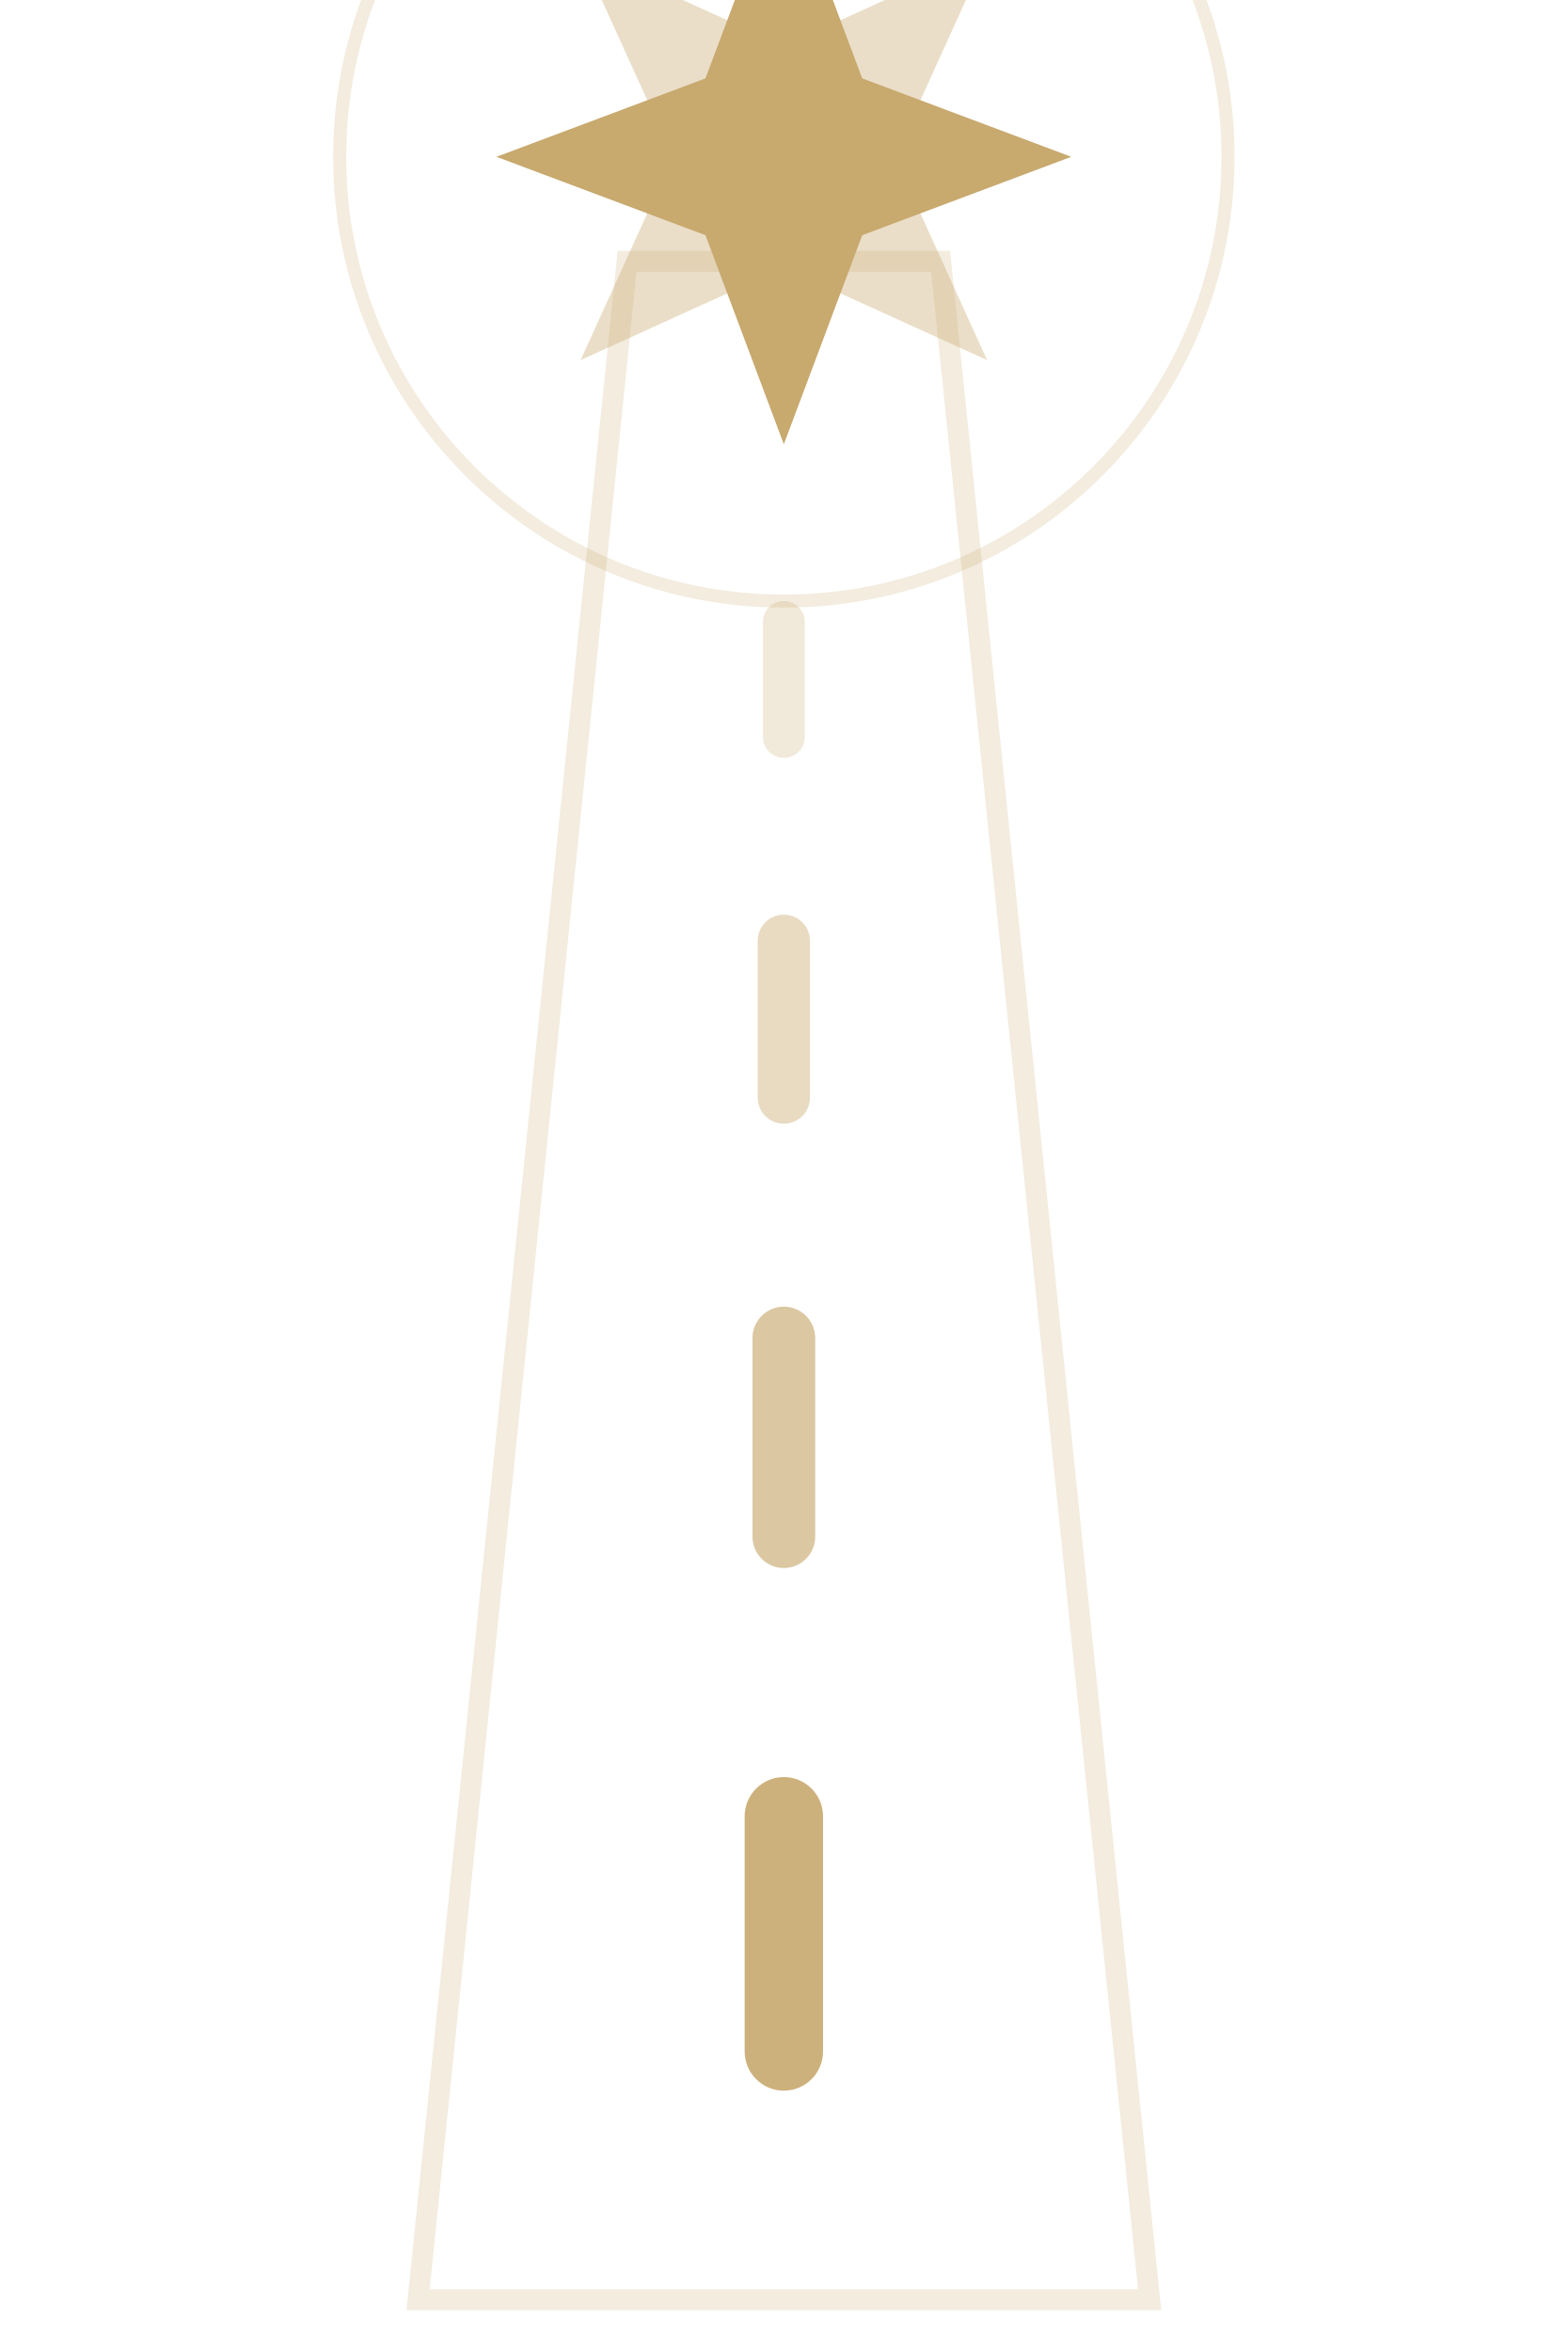
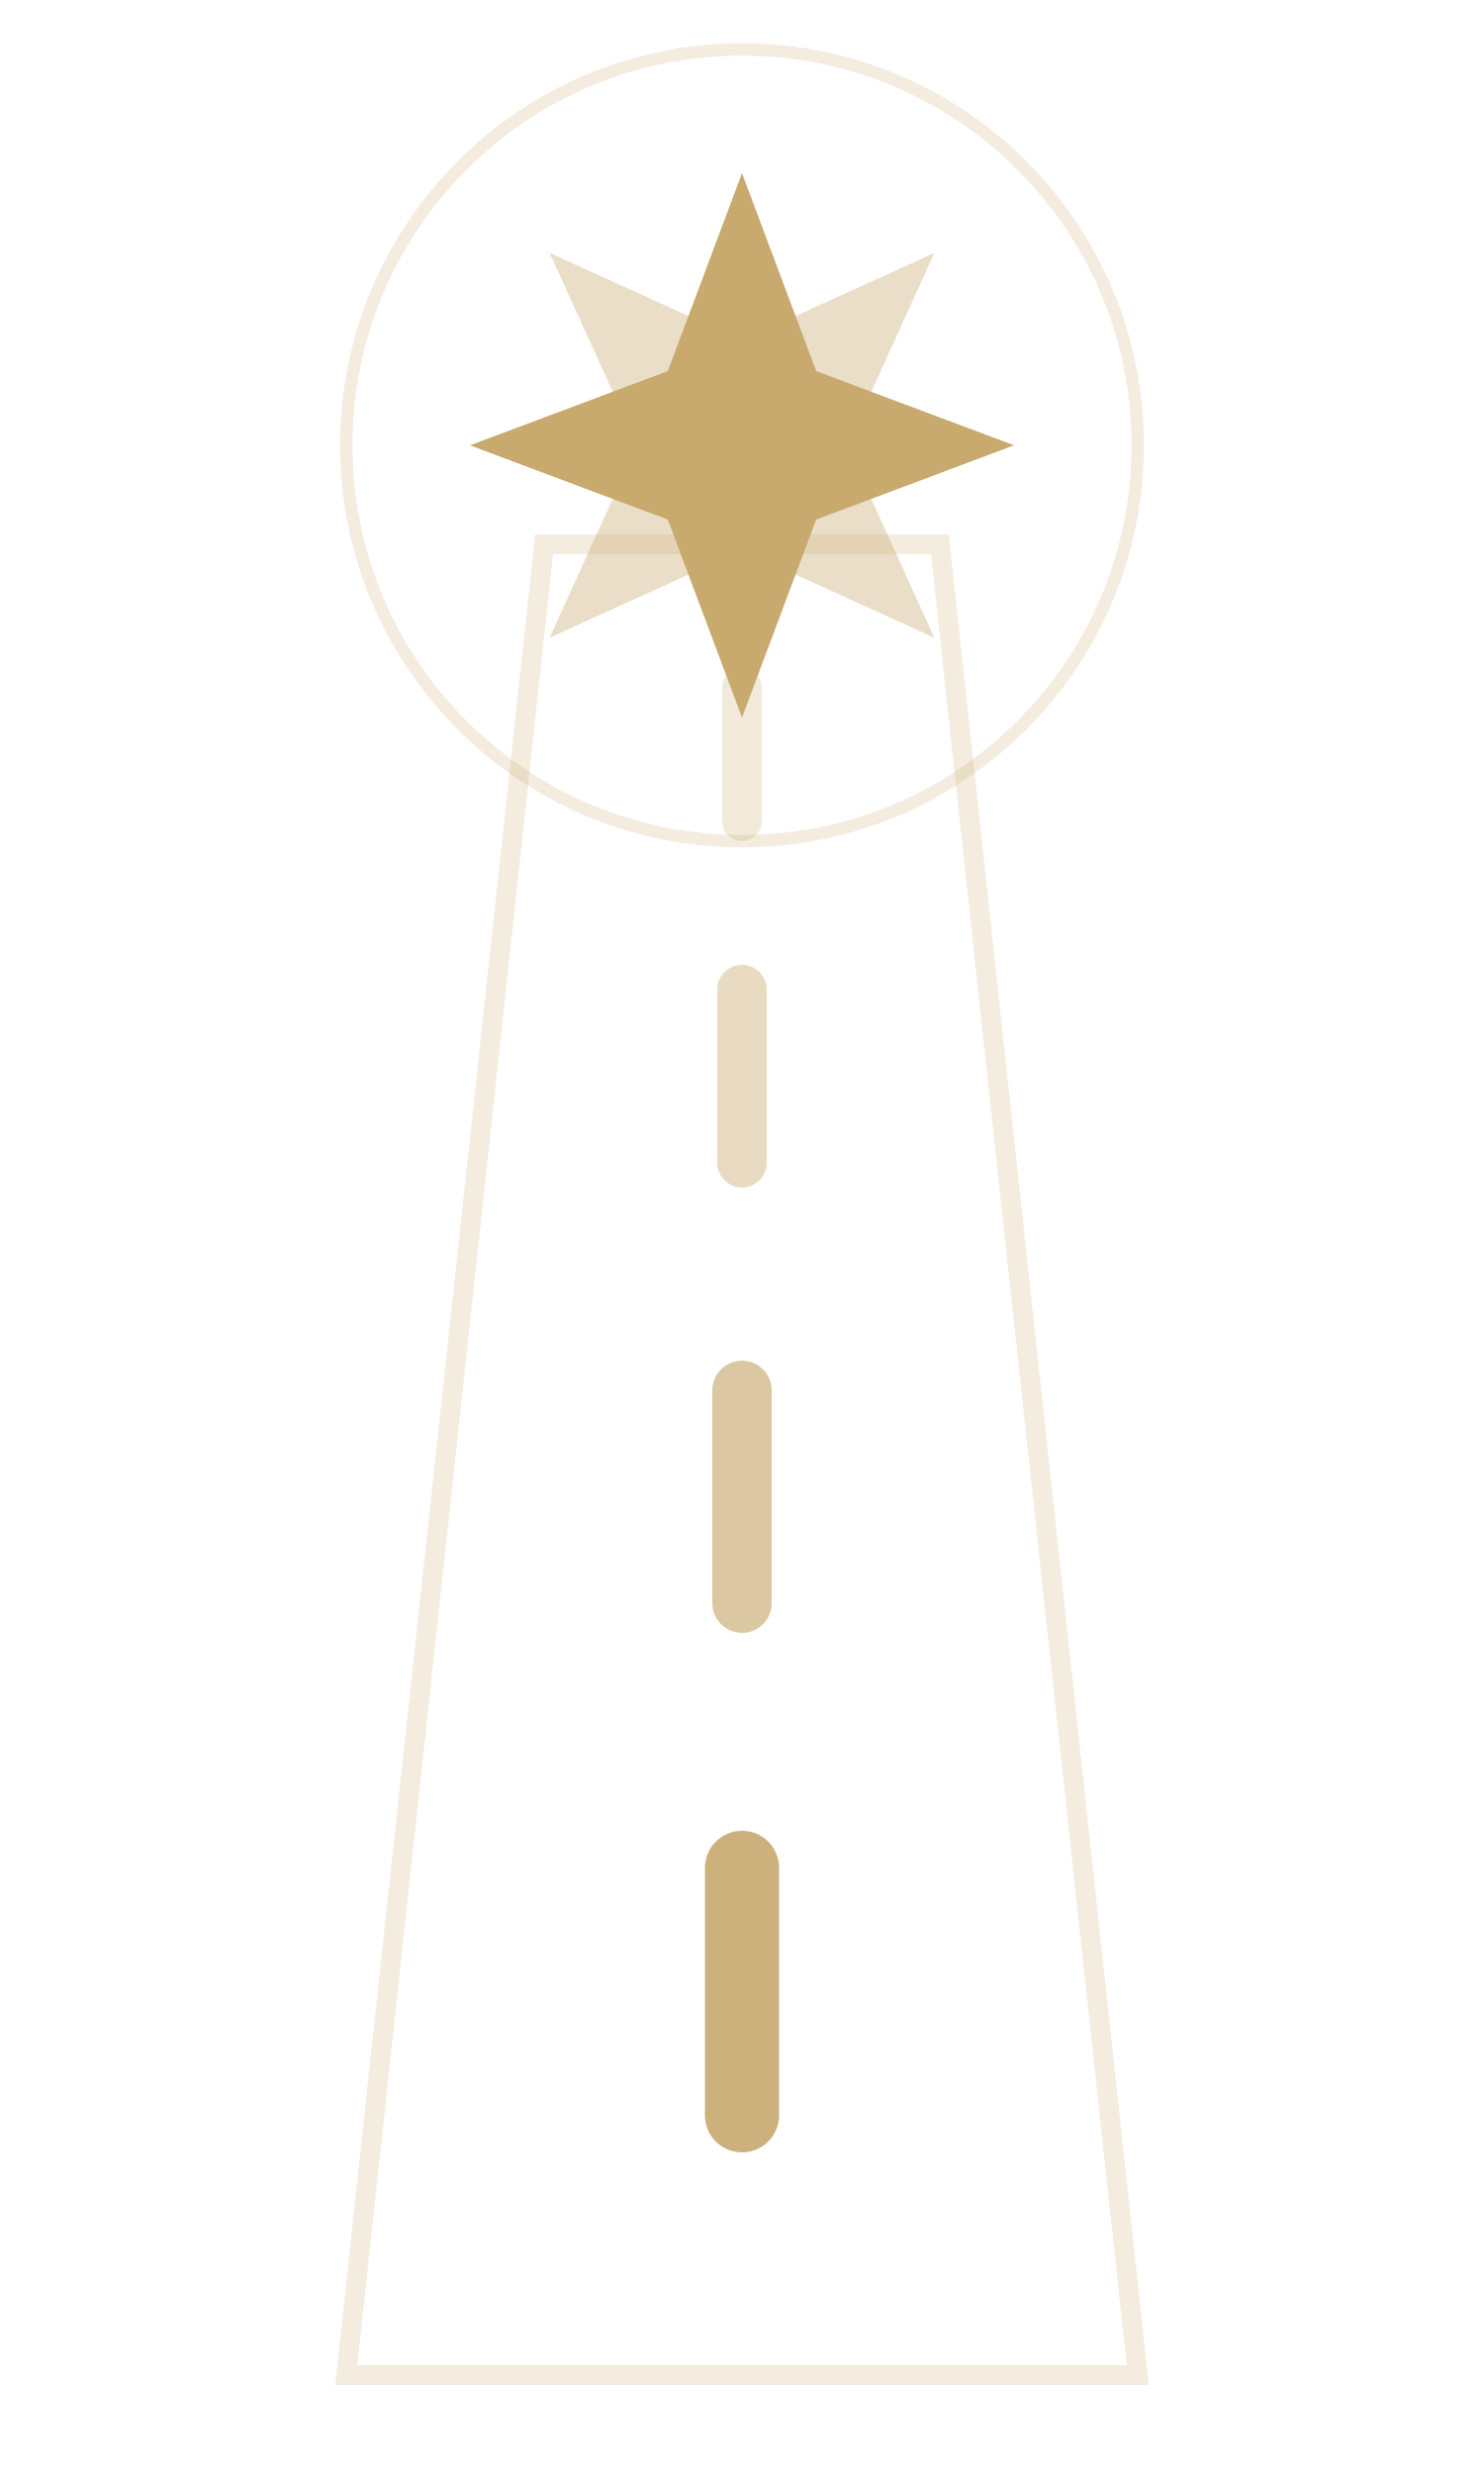
- <svg xmlns="http://www.w3.org/2000/svg" viewBox="0 0 60 90" fill="none">
-   <polygon points="16,88 44,88 36,10 24,10" fill="none" stroke="#c8a96e" stroke-width="0.8" opacity="0.22" />
-   <rect x="28.5" y="68" width="3" height="12" rx="1.5" fill="#c8a96e" opacity="0.9" />
-   <rect x="28.8" y="50" width="2.4" height="10" rx="1.2" fill="#c8a96e" opacity="0.65" />
-   <rect x="29" y="35" width="2" height="8" rx="1" fill="#c8a96e" opacity="0.42" />
-   <rect x="29.2" y="23" width="1.6" height="6" rx="0.8" fill="#c8a96e" opacity="0.26" />
-   <g transform="translate(30,6)">
+ <svg xmlns="http://www.w3.org/2000/svg" viewBox="0 0 60 100" fill="none">
+   <polygon points="14,96 46,96 38,22 22,22" fill="none" stroke="#c8a96e" stroke-width="0.8" opacity="0.22" />
+   <rect x="28.5" y="74" width="3" height="13" rx="1.5" fill="#c8a96e" opacity="0.90" />
+   <rect x="28.8" y="55" width="2.4" height="11" rx="1.2" fill="#c8a96e" opacity="0.65" />
+   <rect x="29" y="39" width="2" height="9" rx="1" fill="#c8a96e" opacity="0.42" />
+   <rect x="29.2" y="27" width="1.6" height="7" rx="0.8" fill="#c8a96e" opacity="0.26" />
+   <g transform="translate(30,18)">
    <polygon points="0,-11 3,-3 11,0 3,3 0,11 -3,3 -11,0 -3,-3" fill="#c8a96e" />
    <polygon points="0,-11 3,-3 11,0 3,3 0,11 -3,3 -11,0 -3,-3" fill="#c8a96e" transform="rotate(45)" opacity="0.38" />
-     <circle cx="0" cy="0" r="17" fill="none" stroke="#c8a96e" stroke-width="0.5" opacity="0.22" />
+     <circle cx="0" cy="0" r="16" fill="none" stroke="#c8a96e" stroke-width="0.5" opacity="0.22" />
  </g>
</svg>
